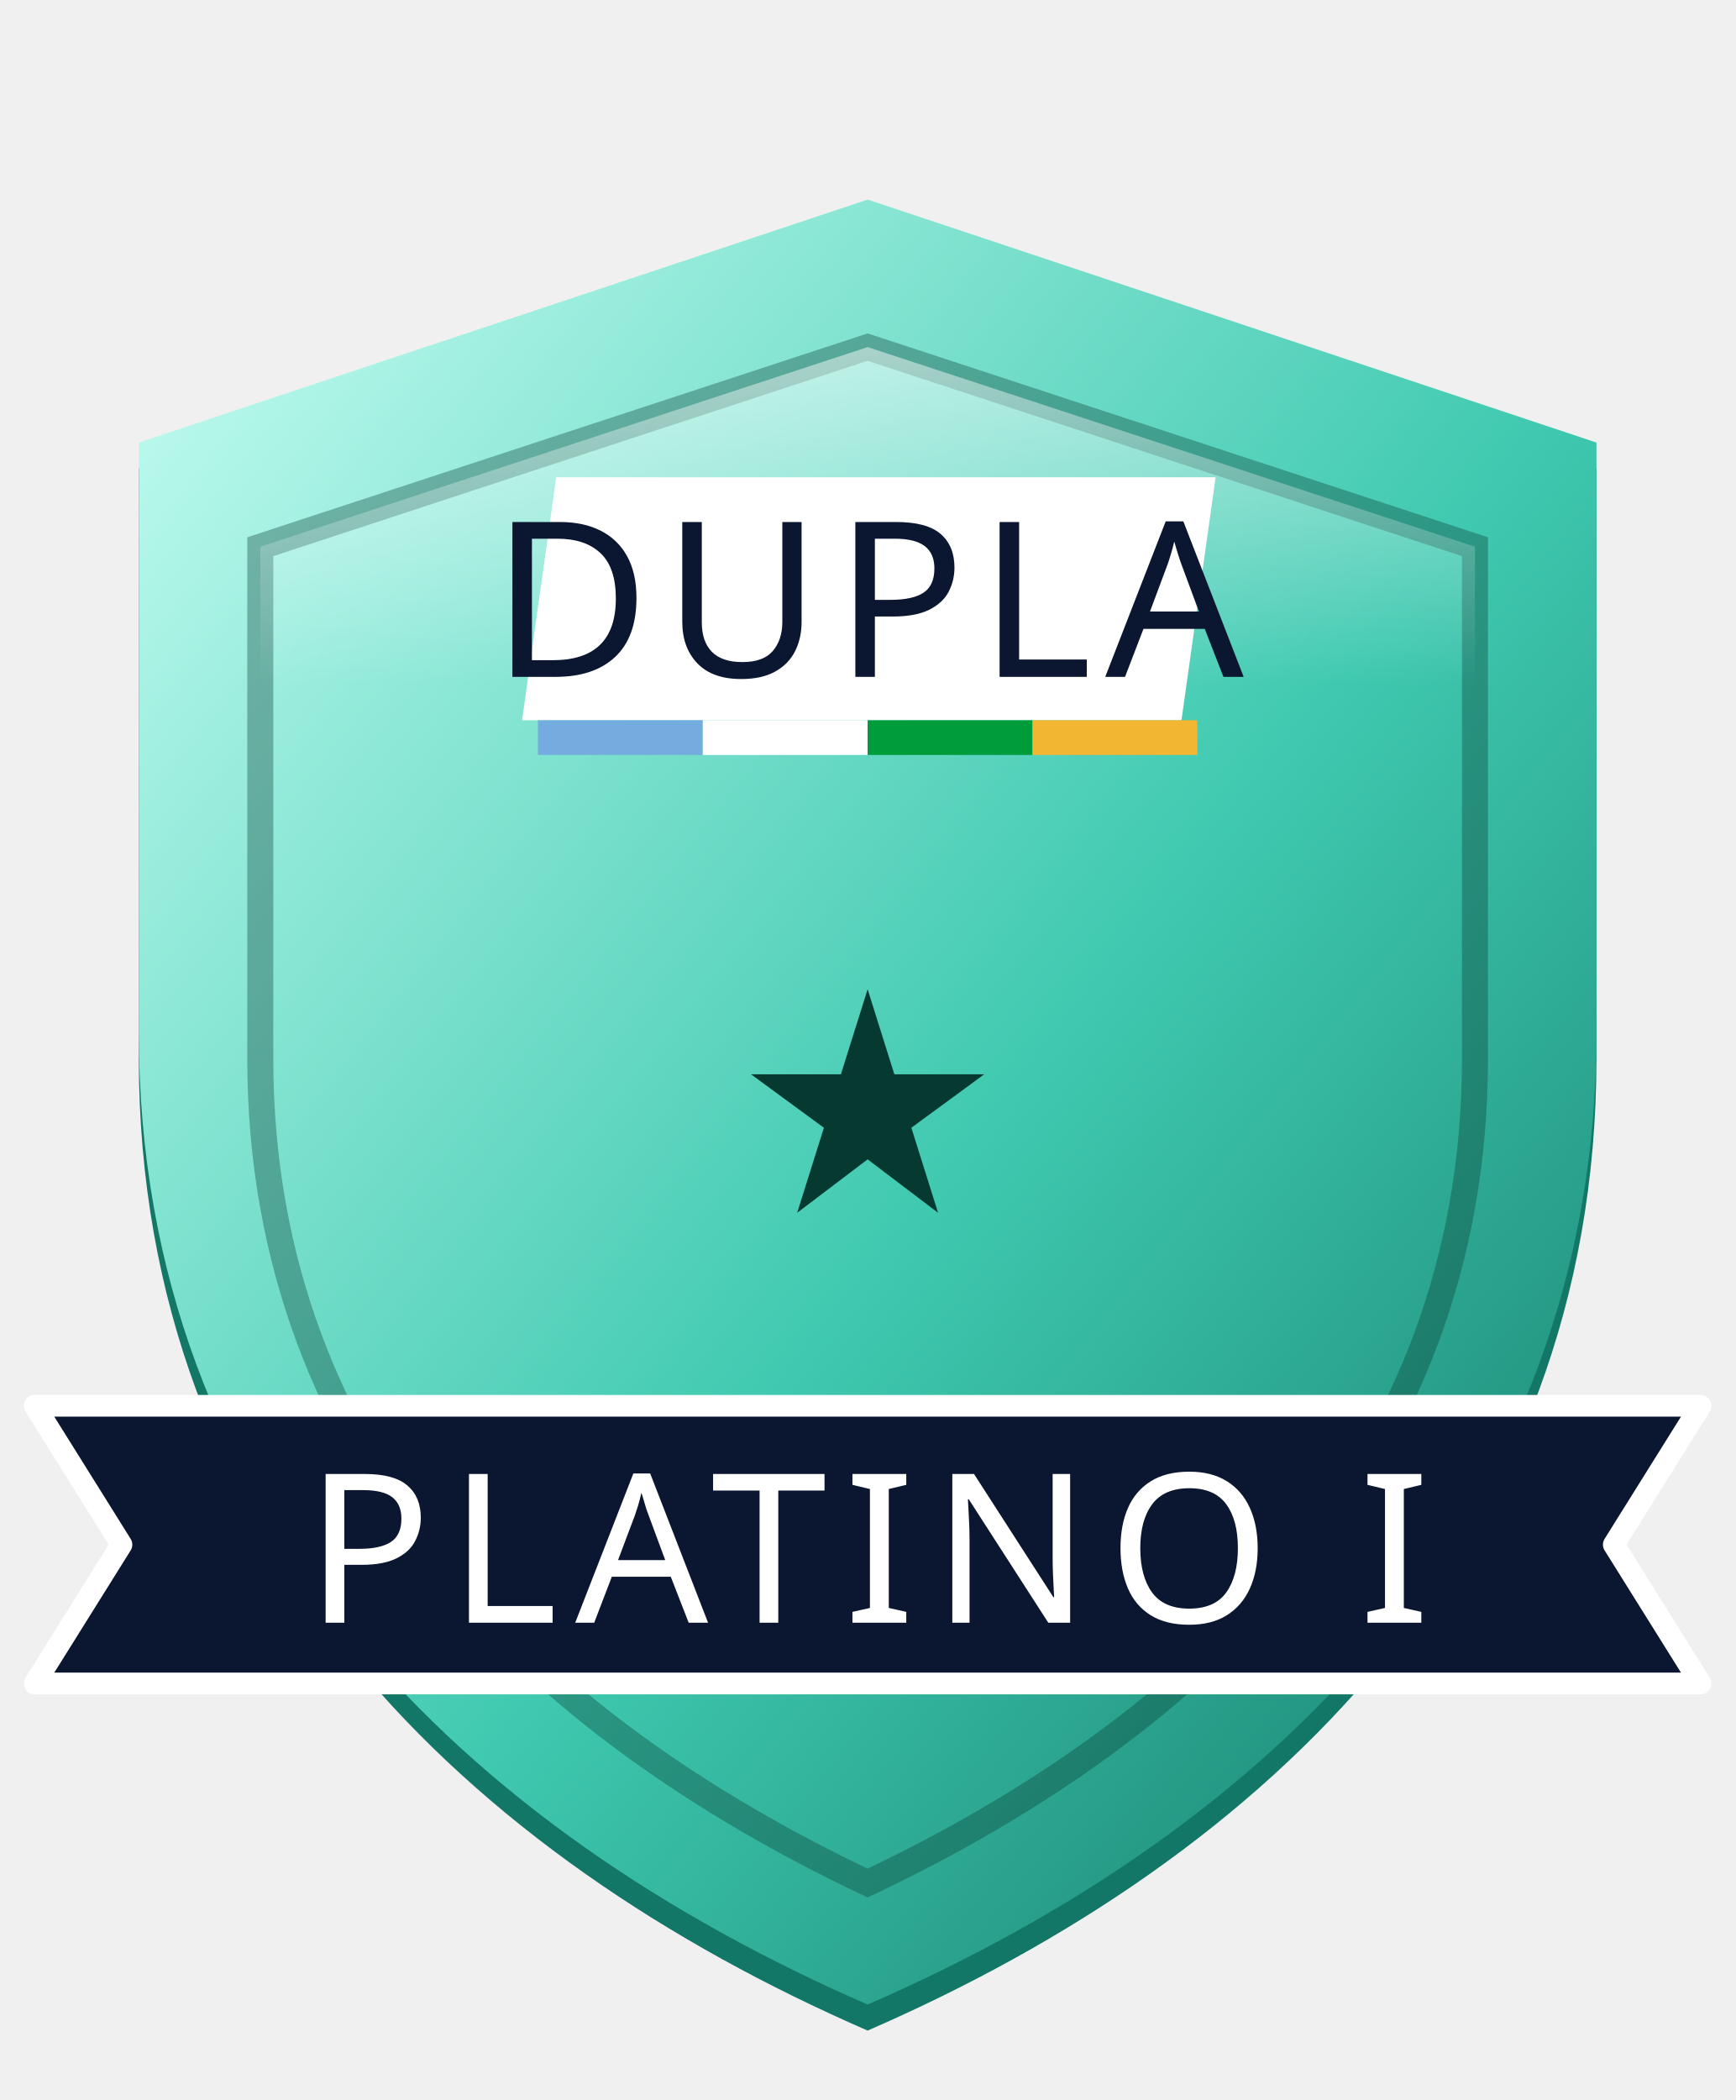
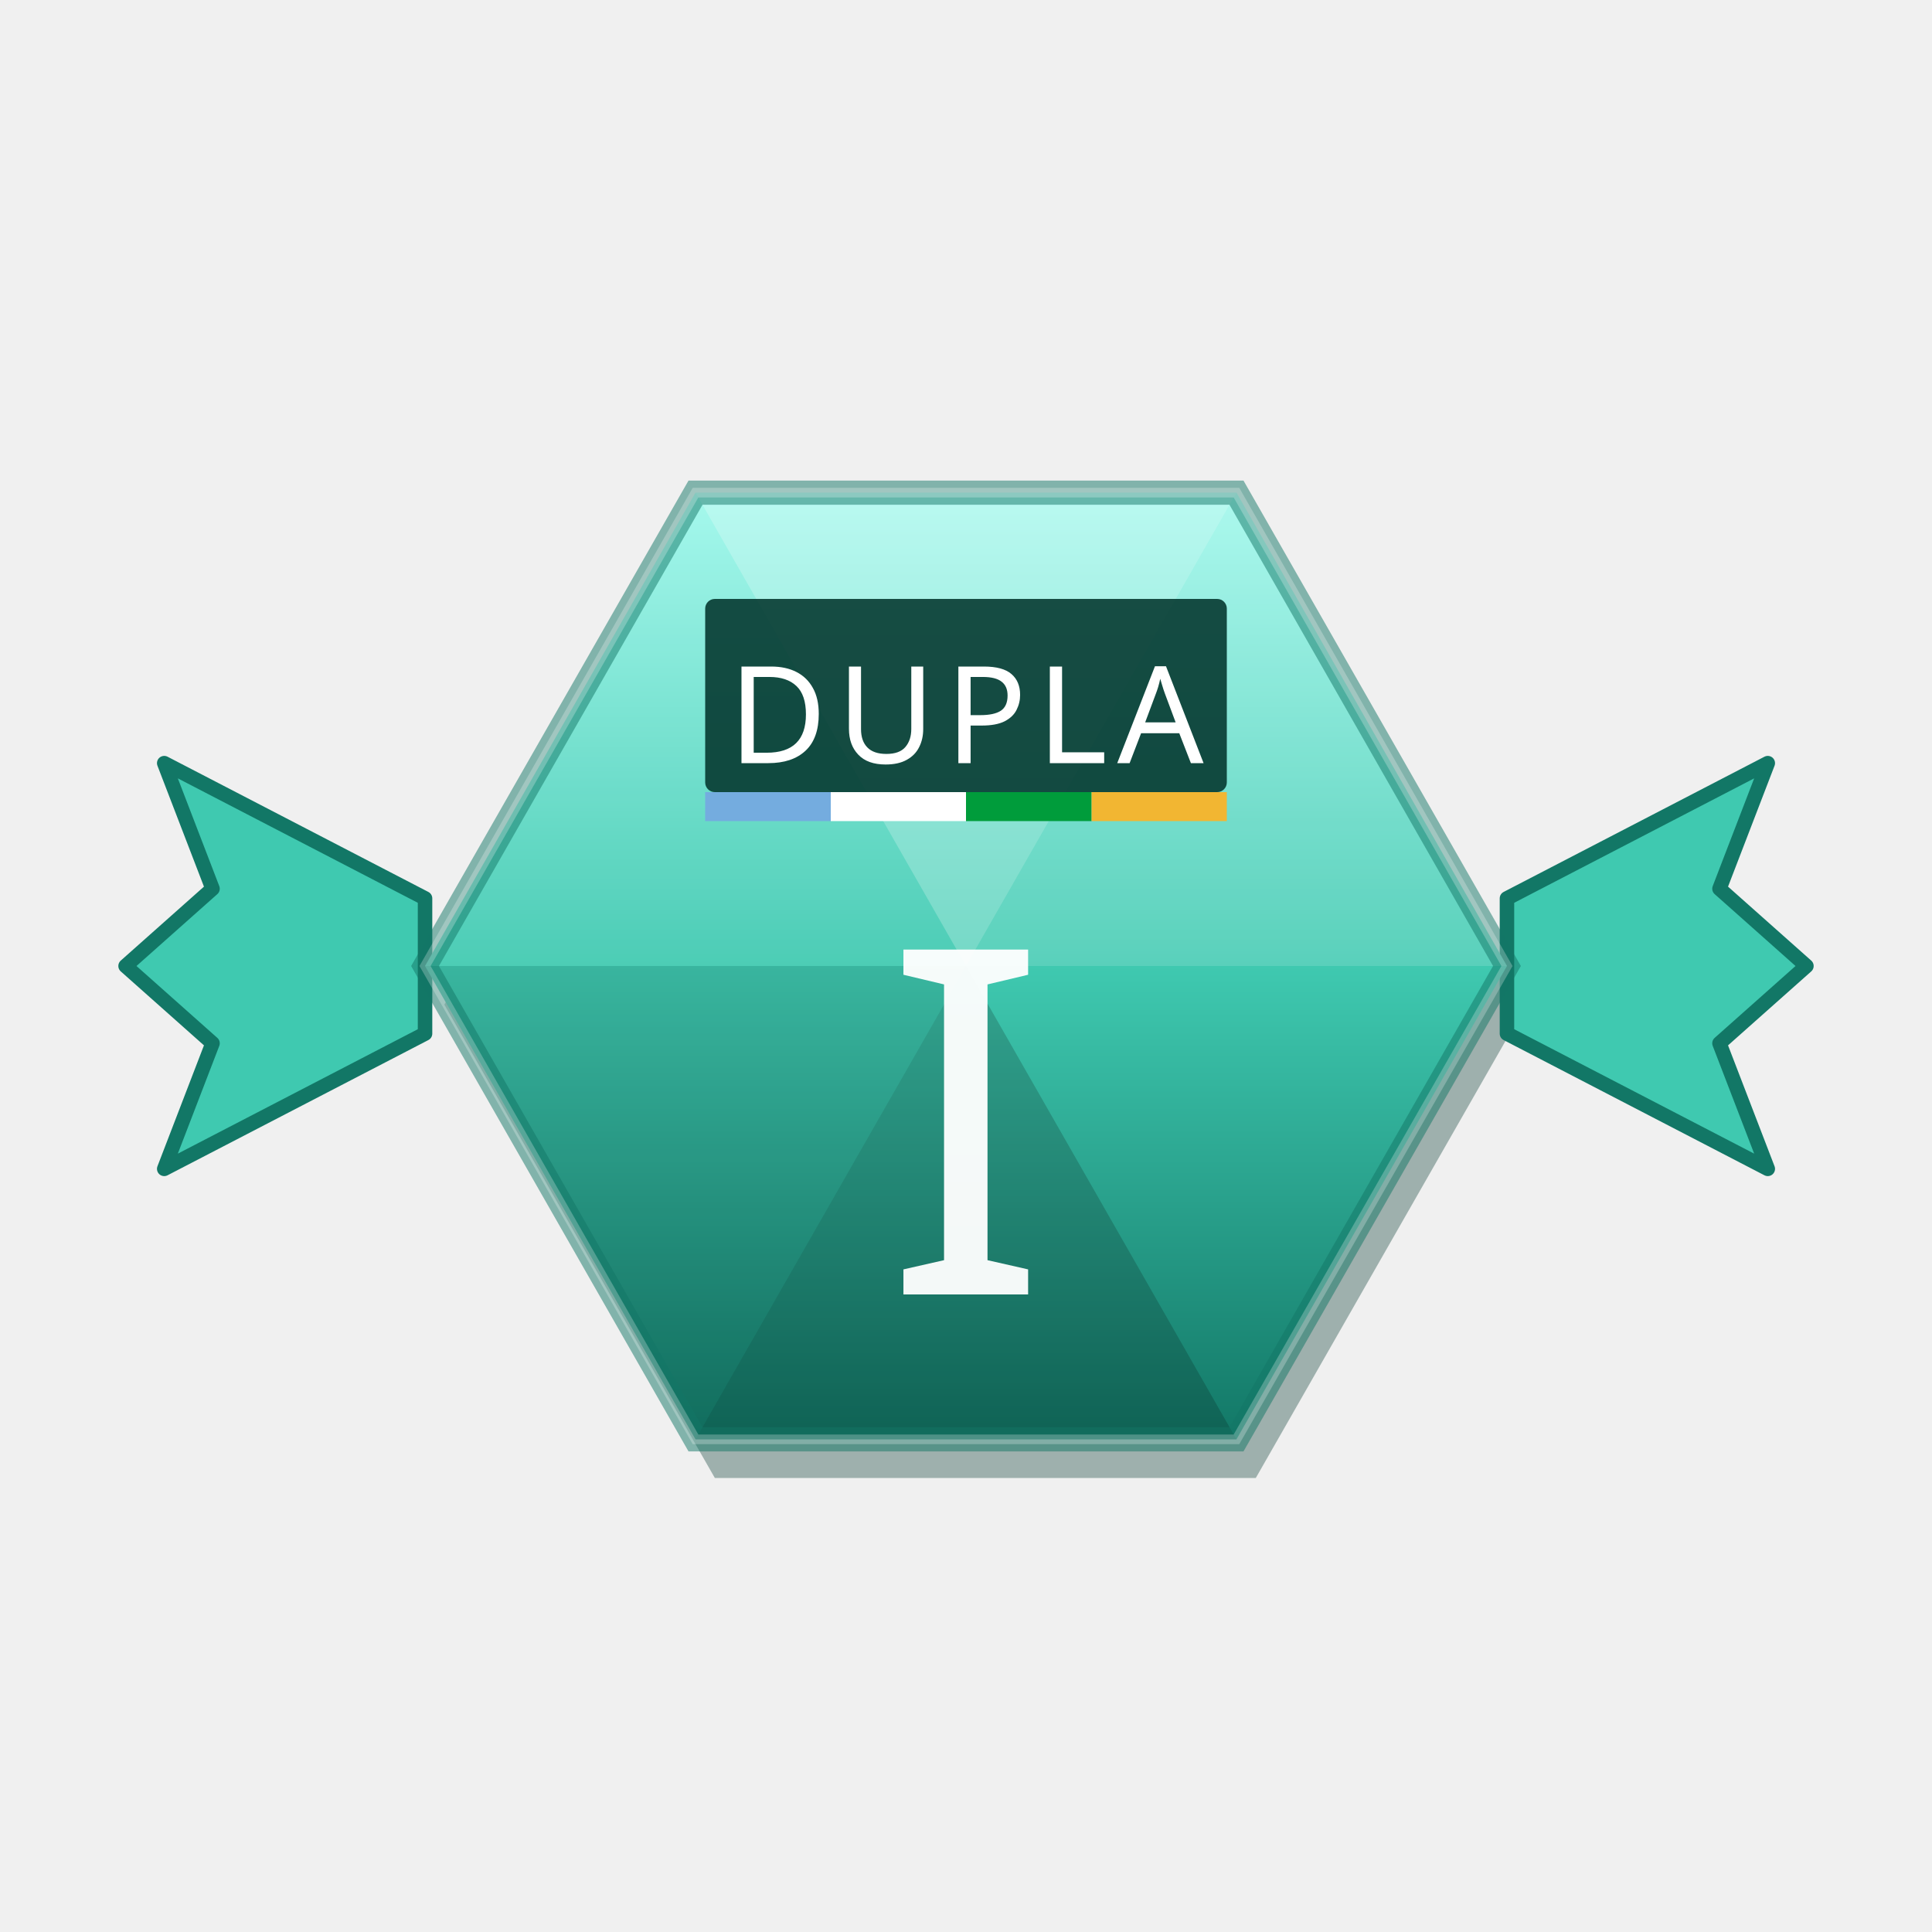
- <svg xmlns="http://www.w3.org/2000/svg" viewBox="0 -18 200 242" width="200" height="242">
+ <svg xmlns="http://www.w3.org/2000/svg" viewBox="0 0 200 200" width="200" height="200">
  <defs>
-     <linearGradient id="g-platino-1" x1="0" y1="0" x2="1" y2="1">
-       <stop offset="0" stop-color="#C9FFF4" />
-       <stop offset=".55" stop-color="#3FC9B0" />
+     <linearGradient id="g" x1="0" y1="0" x2="0" y2="1">
+       <stop offset="0" stop-color="#A0F8EC" />
+       <stop offset=".5" stop-color="#3FC9B0" />
      <stop offset="1" stop-color="#127766" />
    </linearGradient>
-     <linearGradient id="s-platino-1" x1="0" y1="0" x2="0" y2="1">
-       <stop offset="0" stop-color="#FFFFFF" stop-opacity=".5" />
-       <stop offset=".5" stop-color="#FFFFFF" stop-opacity="0" />
-     </linearGradient>
  </defs>
-   <path d="M100 8 L184 36 V104 C184 160 146 196 100 216 C54 196 16 160 16 104 V36 Z" fill="#127766" />
-   <path d="M100 8 L184 36 V104 C184 160 146 196 100 216 C54 196 16 160 16 104 V36 Z" fill="url(#g-platino-1)" transform="translate(0 -3)" />
-   <path d="M100 22 L170 45 V104 C170 151 138 181 100 199 C62 181 30 151 30 104 V45 Z" fill="none" stroke="#063A31" stroke-opacity=".35" stroke-width="3" />
-   <path d="M30 45 L100 22 L170 45 V90 C130 80 70 80 30 100 Z" fill="url(#s-platino-1)" />
-   <g transform="translate(100 52)">
-     <g transform="skewX(-8)">
-       <rect x="-38" y="-15" width="76" height="28" fill="#FFFFFF" />
-     </g>
-     <text x="0" y="8" text-anchor="middle" font-family="Bebas Neue, sans-serif" font-size="25" letter-spacing="1.5" fill="#0B1631">DUPLA</text>
-     <rect x="-38" y="13" width="19" height="4" fill="#74ACDF" />
-     <rect x="-19" y="13" width="19" height="4" fill="#FFFFFF" />
-     <rect x="0" y="13" width="19" height="4" fill="#009C3B" />
-     <rect x="19" y="13" width="19" height="4" fill="#F2B632" />
+   <path d="M128 51 L156 100 L128 149 L72 149 L44 100 L72 51 Z" fill="#063A31" transform="translate(2 4)" opacity=".35" />
+   <path d="M156 93 L183 79 L178 92 L187 100 L178 108 L183 121 L156 107 Z" fill="#3FC9B0" stroke="#127766" stroke-width="1.5" stroke-linejoin="round" />
+   <path d="M44 93 L17 79 L22 92 L13 100 L22 108 L17 121 L44 107 Z" fill="#3FC9B0" stroke="#127766" stroke-width="1.5" stroke-linejoin="round" />
+   <path d="M128 51 L156 100 L128 149 L72 149 L44 100 L72 51 Z" fill="url(#g)" />
+   <path d="M72 51 L128 51 L100 100 Z" fill="#FFF" opacity=".28" />
+   <path d="M128 51 L156 100 L100 100 Z" fill="#FFF" opacity=".14" />
+   <path d="M72 51 L44 100 L100 100 Z" fill="#FFF" opacity=".07" />
+   <path d="M72 149 L128 149 L100 100 Z" fill="#000" opacity=".18" />
+   <path d="M44 100 L72 149 L100 100 Z" fill="#000" opacity=".1" />
+   <path d="M128 51 L156 100 L128 149 L72 149 L44 100 L72 51 Z" fill="none" stroke="#127766" stroke-width="2.5" stroke-opacity=".5" />
+   <path d="M128 51 L156 100 L128 149 L72 149 L44 100 L72 51 Z" fill="none" stroke="#FFF" stroke-width="1" stroke-opacity=".25" />
+   <g transform="translate(100 72)">
+     <rect x="-27" y="-10" width="54" height="20" rx="1" fill="#063A31" opacity=".9" />
+     <text x="0" y="7" text-anchor="middle" font-family="Bebas Neue, sans-serif" font-size="14" letter-spacing="1" fill="#FFF">DUPLA</text>
+     <rect x="-27" y="10" width="13" height="3" fill="#74ACDF" />
+     <rect x="-14" y="10" width="14" height="3" fill="#FFF" />
+     <rect x="0" y="10" width="13" height="3" fill="#009C3B" />
+     <rect x="13" y="10" width="14" height="3" fill="#F2B632" />
  </g>
-   <path transform="translate(86 96) scale(.28)" d="M50 0 L61 35 L98 35 L68 57 L79 92 L50 70 L21 92 L32 57 L2 35 L39 35 Z" fill="#063A31" />
-   <path d="M4 144 H196 L186 160 L196 176 H4 L14 160 Z" fill="#0B1631" stroke="#FFFFFF" stroke-width="2.5" stroke-linejoin="round" />
-   <text x="100" y="169" text-anchor="middle" font-family="Bebas Neue, sans-serif" font-size="24" letter-spacing="2" fill="#FFFFFF">PLATINO I</text>
+   <text x="100" y="134" text-anchor="middle" font-family="Bebas Neue, sans-serif" font-size="50" fill="#FFF" opacity=".95">I</text>
</svg>
